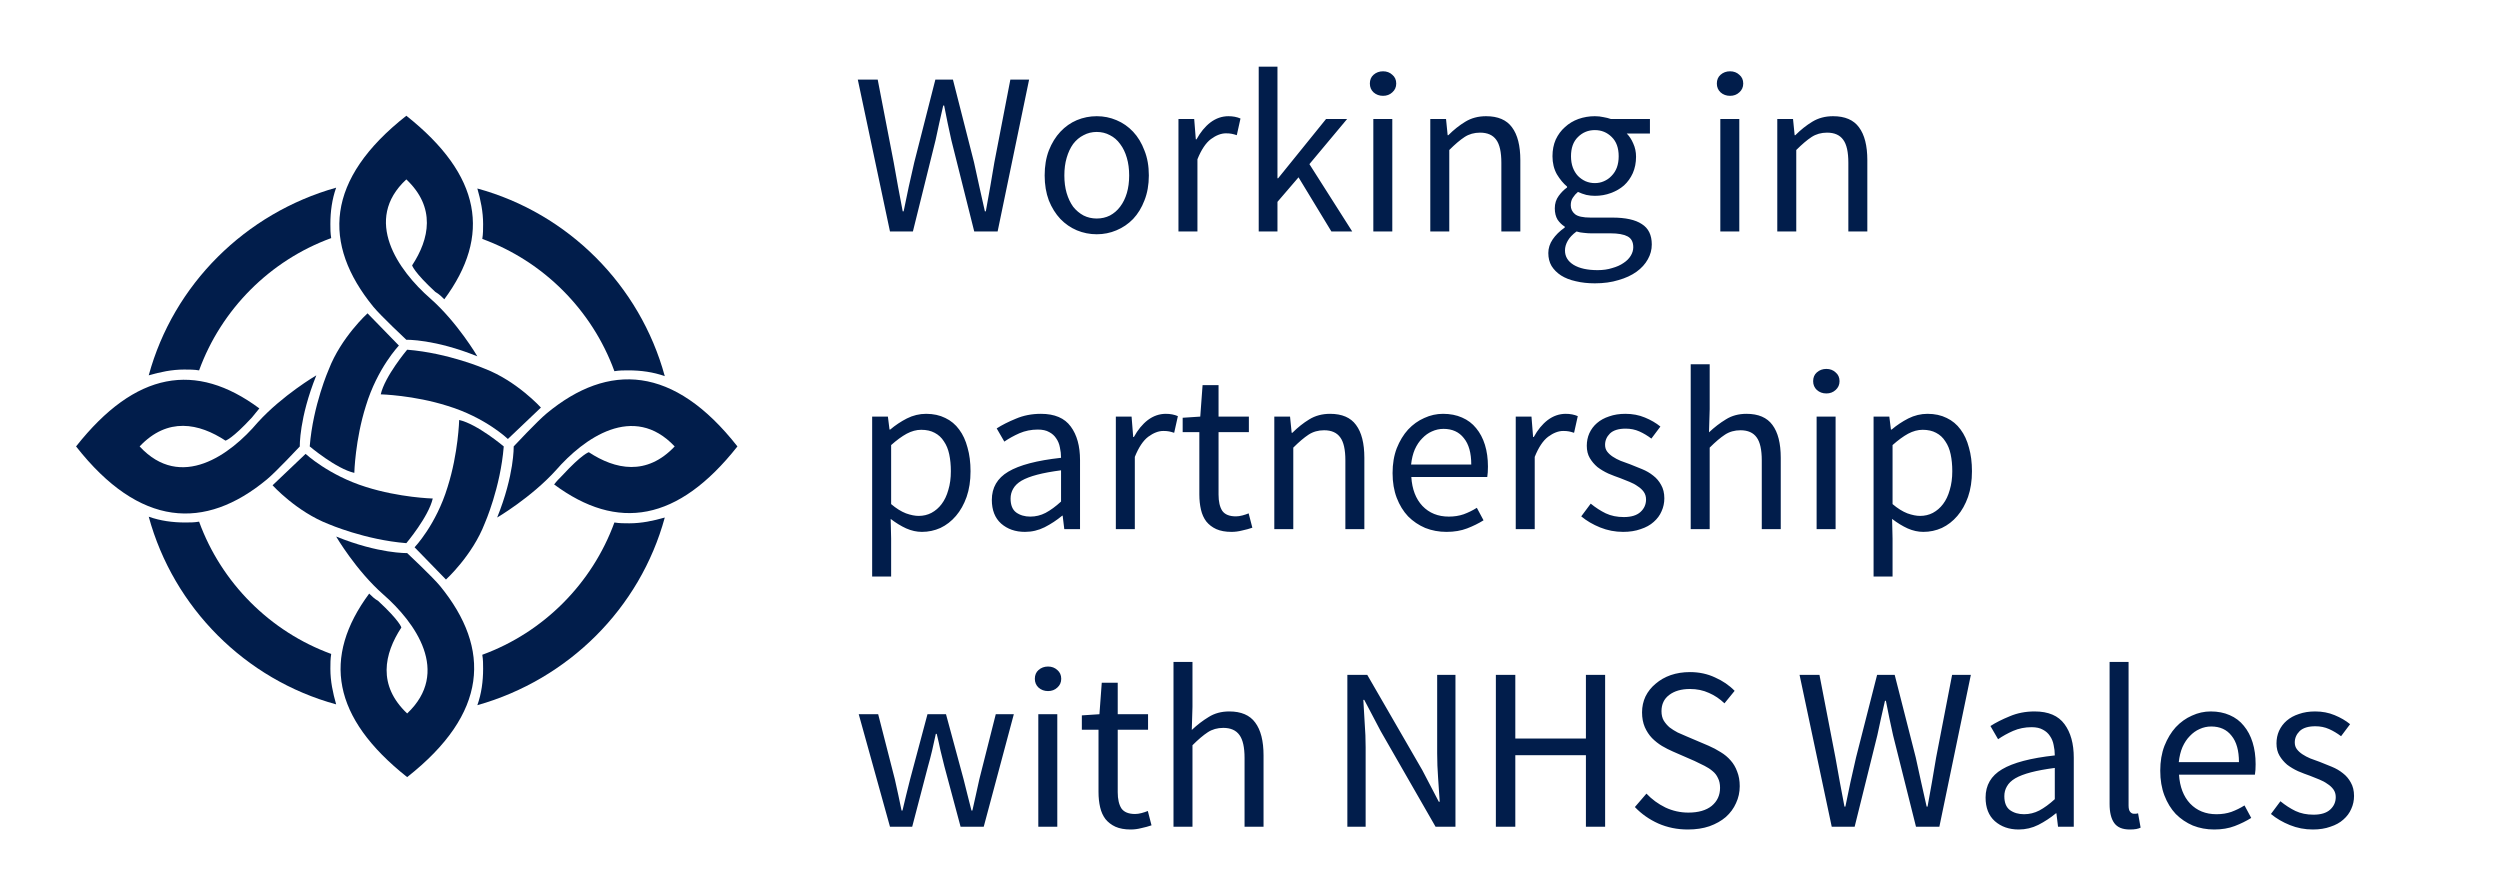
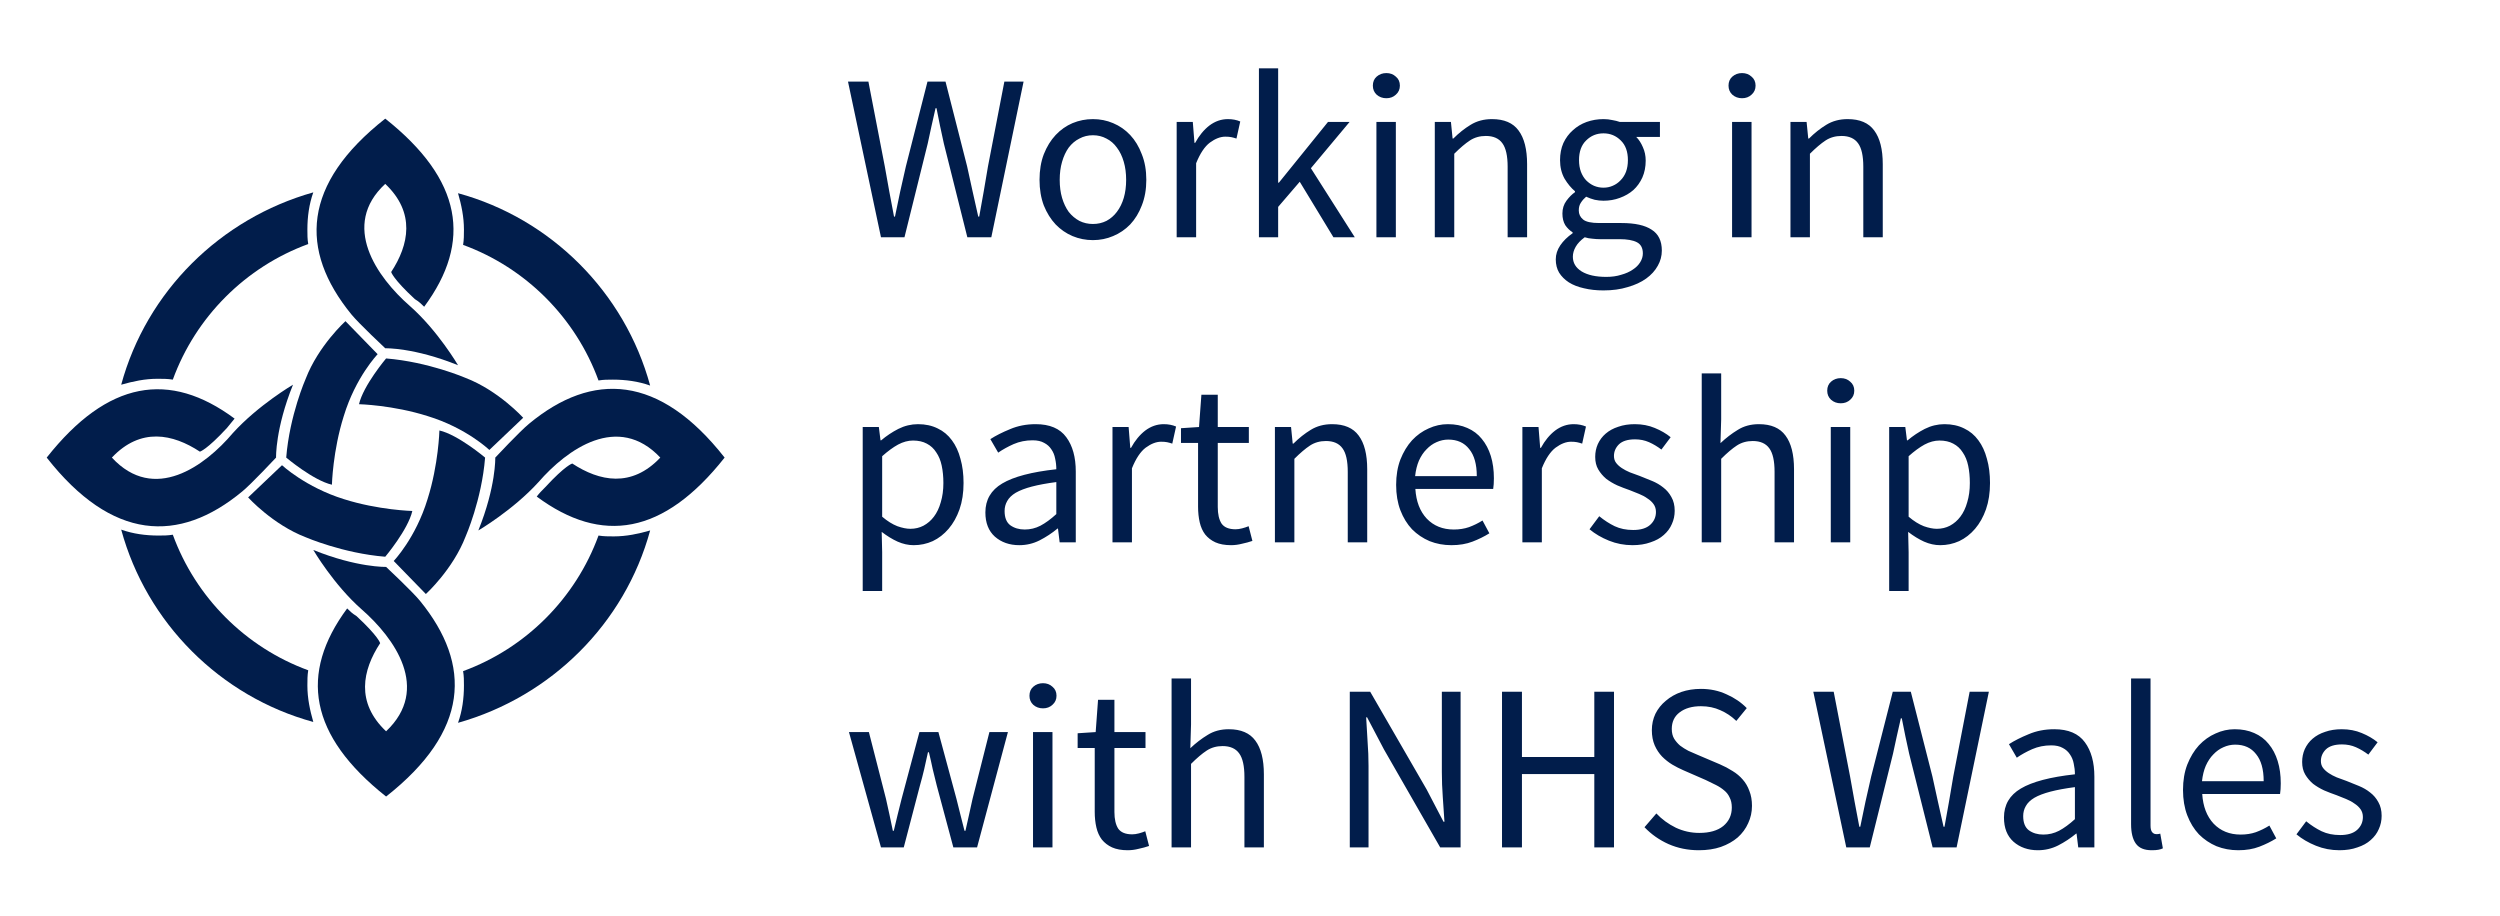
- <svg xmlns="http://www.w3.org/2000/svg" width="112" height="40" viewBox="0 0 146 54" preserveAspectRatio="xMidYMid meet" fill="none">
+ <svg xmlns="http://www.w3.org/2000/svg" width="112" height="41" viewBox="0 0 146 54" preserveAspectRatio="xMidYMid meet" fill="none">
  <path d="M49.28 4.816H50.484L51.45 9.814C51.543 10.318 51.632 10.813 51.716 11.298C51.809 11.783 51.903 12.278 51.996 12.782H52.052C52.155 12.278 52.257 11.783 52.36 11.298C52.472 10.803 52.584 10.309 52.696 9.814L53.97 4.816H55.034L56.308 9.814C56.411 10.299 56.518 10.789 56.63 11.284C56.742 11.779 56.854 12.278 56.966 12.782H57.022C57.115 12.278 57.204 11.783 57.288 11.298C57.372 10.803 57.456 10.309 57.54 9.814L58.506 4.816H59.64L57.736 14H56.322L54.936 8.47C54.861 8.115 54.787 7.77 54.712 7.434C54.637 7.089 54.567 6.739 54.502 6.384H54.446C54.371 6.739 54.292 7.089 54.208 7.434C54.133 7.77 54.059 8.115 53.984 8.47L52.612 14H51.226L49.28 4.816ZM60.581 10.612C60.581 10.043 60.666 9.539 60.834 9.1C61.011 8.652 61.244 8.274 61.533 7.966C61.823 7.658 62.154 7.425 62.528 7.266C62.91 7.107 63.312 7.028 63.731 7.028C64.151 7.028 64.548 7.107 64.921 7.266C65.304 7.425 65.64 7.658 65.93 7.966C66.219 8.274 66.448 8.652 66.615 9.1C66.793 9.539 66.882 10.043 66.882 10.612C66.882 11.172 66.793 11.676 66.615 12.124C66.448 12.563 66.219 12.936 65.93 13.244C65.64 13.543 65.304 13.771 64.921 13.93C64.548 14.089 64.151 14.168 63.731 14.168C63.312 14.168 62.91 14.089 62.528 13.93C62.154 13.771 61.823 13.543 61.533 13.244C61.244 12.936 61.011 12.563 60.834 12.124C60.666 11.676 60.581 11.172 60.581 10.612ZM61.772 10.612C61.772 11.004 61.818 11.359 61.911 11.676C62.005 11.993 62.136 12.269 62.303 12.502C62.481 12.726 62.691 12.903 62.934 13.034C63.176 13.155 63.442 13.216 63.731 13.216C64.021 13.216 64.287 13.155 64.529 13.034C64.772 12.903 64.978 12.726 65.145 12.502C65.323 12.269 65.458 11.993 65.552 11.676C65.645 11.359 65.692 11.004 65.692 10.612C65.692 10.22 65.645 9.865 65.552 9.548C65.458 9.221 65.323 8.941 65.145 8.708C64.978 8.475 64.772 8.297 64.529 8.176C64.287 8.045 64.021 7.98 63.731 7.98C63.442 7.98 63.176 8.045 62.934 8.176C62.691 8.297 62.481 8.475 62.303 8.708C62.136 8.941 62.005 9.221 61.911 9.548C61.818 9.865 61.772 10.22 61.772 10.612ZM68.673 7.196H69.625L69.723 8.428H69.765C69.999 7.999 70.279 7.658 70.605 7.406C70.941 7.154 71.305 7.028 71.697 7.028C71.968 7.028 72.211 7.075 72.425 7.168L72.201 8.176C72.089 8.139 71.987 8.111 71.893 8.092C71.8 8.073 71.683 8.064 71.543 8.064C71.254 8.064 70.951 8.181 70.633 8.414C70.325 8.647 70.055 9.053 69.821 9.632V14H68.673V7.196ZM73.527 4.032H74.661V10.78H74.703L77.601 7.196H78.875L76.593 9.926L79.183 14H77.923L75.935 10.724L74.661 12.208V14H73.527V4.032ZM81.046 5.796C80.823 5.796 80.631 5.726 80.472 5.586C80.323 5.446 80.249 5.269 80.249 5.054C80.249 4.83 80.323 4.653 80.472 4.522C80.631 4.382 80.823 4.312 81.046 4.312C81.27 4.312 81.457 4.382 81.606 4.522C81.765 4.653 81.844 4.83 81.844 5.054C81.844 5.269 81.765 5.446 81.606 5.586C81.457 5.726 81.27 5.796 81.046 5.796ZM80.459 7.196H81.606V14H80.459V7.196ZM83.904 7.196H84.856L84.954 8.176H84.996C85.323 7.849 85.663 7.579 86.018 7.364C86.382 7.14 86.802 7.028 87.278 7.028C87.996 7.028 88.519 7.252 88.846 7.7C89.182 8.148 89.35 8.811 89.35 9.688V14H88.202V9.842C88.202 9.198 88.099 8.736 87.894 8.456C87.689 8.167 87.362 8.022 86.914 8.022C86.559 8.022 86.246 8.111 85.976 8.288C85.705 8.465 85.397 8.727 85.052 9.072V14H83.904V7.196ZM92.05 15.148C92.05 15.512 92.223 15.801 92.568 16.016C92.923 16.231 93.408 16.338 94.024 16.338C94.351 16.338 94.645 16.296 94.906 16.212C95.177 16.137 95.405 16.035 95.592 15.904C95.779 15.783 95.923 15.638 96.026 15.47C96.129 15.302 96.18 15.129 96.18 14.952C96.18 14.635 96.063 14.415 95.83 14.294C95.597 14.173 95.256 14.112 94.808 14.112H93.632C93.501 14.112 93.357 14.103 93.198 14.084C93.049 14.075 92.899 14.047 92.75 14C92.507 14.177 92.33 14.364 92.218 14.56C92.106 14.756 92.05 14.952 92.05 15.148ZM91.042 15.302C91.042 15.013 91.131 14.737 91.308 14.476C91.485 14.215 91.728 13.977 92.036 13.762V13.706C91.868 13.603 91.723 13.463 91.602 13.286C91.49 13.099 91.434 12.871 91.434 12.6C91.434 12.311 91.513 12.059 91.672 11.844C91.831 11.629 91.999 11.461 92.176 11.34V11.284C91.952 11.097 91.747 10.85 91.56 10.542C91.383 10.225 91.294 9.861 91.294 9.45C91.294 9.077 91.359 8.741 91.49 8.442C91.63 8.143 91.817 7.891 92.05 7.686C92.283 7.471 92.554 7.308 92.862 7.196C93.179 7.084 93.511 7.028 93.856 7.028C94.043 7.028 94.215 7.047 94.374 7.084C94.542 7.112 94.691 7.149 94.822 7.196H97.188V8.078H95.788C95.947 8.237 96.077 8.437 96.18 8.68C96.292 8.923 96.348 9.189 96.348 9.478C96.348 9.842 96.283 10.173 96.152 10.472C96.021 10.761 95.844 11.009 95.62 11.214C95.396 11.41 95.13 11.564 94.822 11.676C94.523 11.788 94.201 11.844 93.856 11.844C93.688 11.844 93.515 11.825 93.338 11.788C93.161 11.741 92.993 11.681 92.834 11.606C92.713 11.709 92.61 11.825 92.526 11.956C92.442 12.077 92.4 12.231 92.4 12.418C92.4 12.633 92.484 12.81 92.652 12.95C92.82 13.09 93.137 13.16 93.604 13.16H94.92C95.713 13.16 96.306 13.291 96.698 13.552C97.099 13.804 97.3 14.215 97.3 14.784C97.3 15.101 97.221 15.4 97.062 15.68C96.903 15.969 96.675 16.221 96.376 16.436C96.077 16.651 95.713 16.819 95.284 16.94C94.864 17.071 94.388 17.136 93.856 17.136C93.436 17.136 93.053 17.094 92.708 17.01C92.363 16.935 92.064 16.819 91.812 16.66C91.569 16.501 91.378 16.31 91.238 16.086C91.107 15.862 91.042 15.601 91.042 15.302ZM93.856 11.074C94.052 11.074 94.234 11.037 94.402 10.962C94.579 10.887 94.733 10.78 94.864 10.64C95.004 10.5 95.111 10.332 95.186 10.136C95.261 9.931 95.298 9.702 95.298 9.45C95.298 8.946 95.158 8.559 94.878 8.288C94.598 8.008 94.257 7.868 93.856 7.868C93.455 7.868 93.114 8.008 92.834 8.288C92.554 8.559 92.414 8.946 92.414 9.45C92.414 9.702 92.451 9.931 92.526 10.136C92.601 10.332 92.703 10.5 92.834 10.64C92.974 10.78 93.128 10.887 93.296 10.962C93.473 11.037 93.66 11.074 93.856 11.074ZM102.033 5.796C101.809 5.796 101.618 5.726 101.459 5.586C101.31 5.446 101.235 5.269 101.235 5.054C101.235 4.83 101.31 4.653 101.459 4.522C101.618 4.382 101.809 4.312 102.033 4.312C102.257 4.312 102.444 4.382 102.593 4.522C102.752 4.653 102.831 4.83 102.831 5.054C102.831 5.269 102.752 5.446 102.593 5.586C102.444 5.726 102.257 5.796 102.033 5.796ZM101.445 7.196H102.593V14H101.445V7.196ZM104.89 7.196H105.842L105.94 8.176H105.982C106.309 7.849 106.65 7.579 107.004 7.364C107.368 7.14 107.788 7.028 108.264 7.028C108.983 7.028 109.506 7.252 109.832 7.7C110.168 8.148 110.336 8.811 110.336 9.688V14H109.188V9.842C109.188 9.198 109.086 8.736 108.88 8.456C108.675 8.167 108.348 8.022 107.9 8.022C107.546 8.022 107.233 8.111 106.962 8.288C106.692 8.465 106.384 8.727 106.038 9.072V14H104.89V7.196ZM51.296 32.574V34.87H50.148V25.196H51.1L51.198 25.98H51.24C51.548 25.719 51.884 25.495 52.248 25.308C52.621 25.121 53.009 25.028 53.41 25.028C53.849 25.028 54.236 25.112 54.572 25.28C54.908 25.439 55.188 25.672 55.412 25.98C55.636 26.279 55.804 26.643 55.916 27.072C56.037 27.492 56.098 27.968 56.098 28.5C56.098 29.079 56.019 29.597 55.86 30.054C55.701 30.502 55.487 30.885 55.216 31.202C54.945 31.519 54.633 31.762 54.278 31.93C53.923 32.089 53.55 32.168 53.158 32.168C52.841 32.168 52.523 32.098 52.206 31.958C51.898 31.818 51.585 31.627 51.268 31.384L51.296 32.574ZM51.296 30.488C51.604 30.749 51.903 30.936 52.192 31.048C52.481 31.151 52.738 31.202 52.962 31.202C53.242 31.202 53.499 31.141 53.732 31.02C53.975 30.889 54.18 30.712 54.348 30.488C54.525 30.255 54.661 29.97 54.754 29.634C54.857 29.298 54.908 28.92 54.908 28.5C54.908 28.127 54.875 27.786 54.81 27.478C54.745 27.17 54.637 26.909 54.488 26.694C54.348 26.47 54.161 26.297 53.928 26.176C53.704 26.055 53.433 25.994 53.116 25.994C52.827 25.994 52.533 26.073 52.234 26.232C51.945 26.391 51.632 26.619 51.296 26.918V30.488ZM57.386 30.236C57.386 29.489 57.718 28.92 58.38 28.528C59.052 28.127 60.116 27.847 61.572 27.688C61.572 27.473 61.549 27.263 61.502 27.058C61.465 26.853 61.39 26.671 61.278 26.512C61.176 26.353 61.036 26.227 60.858 26.134C60.681 26.031 60.452 25.98 60.172 25.98C59.771 25.98 59.398 26.055 59.052 26.204C58.716 26.353 58.413 26.521 58.142 26.708L57.68 25.91C57.998 25.705 58.385 25.509 58.842 25.322C59.3 25.126 59.804 25.028 60.354 25.028C61.185 25.028 61.787 25.285 62.16 25.798C62.534 26.302 62.72 26.979 62.72 27.828V32H61.768L61.67 31.188H61.642C61.316 31.459 60.961 31.692 60.578 31.888C60.205 32.075 59.808 32.168 59.388 32.168C58.81 32.168 58.329 32 57.946 31.664C57.573 31.328 57.386 30.852 57.386 30.236ZM58.52 30.152C58.52 30.544 58.632 30.824 58.856 30.992C59.09 31.16 59.374 31.244 59.71 31.244C60.037 31.244 60.345 31.169 60.634 31.02C60.933 30.861 61.246 30.633 61.572 30.334V28.444C61.003 28.519 60.522 28.607 60.13 28.71C59.738 28.813 59.421 28.934 59.178 29.074C58.945 29.214 58.777 29.377 58.674 29.564C58.572 29.741 58.52 29.937 58.52 30.152ZM64.886 25.196H65.838L65.936 26.428H65.978C66.212 25.999 66.492 25.658 66.818 25.406C67.154 25.154 67.518 25.028 67.91 25.028C68.181 25.028 68.424 25.075 68.638 25.168L68.414 26.176C68.302 26.139 68.2 26.111 68.106 26.092C68.013 26.073 67.896 26.064 67.756 26.064C67.467 26.064 67.164 26.181 66.846 26.414C66.538 26.647 66.268 27.053 66.034 27.632V32H64.886V25.196ZM69.936 26.134H68.928V25.266L69.992 25.196L70.132 23.292H71.098V25.196H72.932V26.134H71.098V29.914C71.098 30.334 71.172 30.661 71.322 30.894C71.481 31.118 71.756 31.23 72.148 31.23C72.269 31.23 72.4 31.211 72.54 31.174C72.68 31.137 72.806 31.095 72.918 31.048L73.142 31.916C72.955 31.981 72.75 32.037 72.526 32.084C72.311 32.14 72.097 32.168 71.882 32.168C71.518 32.168 71.21 32.112 70.958 32C70.715 31.888 70.514 31.734 70.356 31.538C70.207 31.342 70.099 31.104 70.034 30.824C69.969 30.544 69.936 30.236 69.936 29.9V26.134ZM74.47 25.196H75.422L75.52 26.176H75.562C75.889 25.849 76.23 25.579 76.584 25.364C76.948 25.14 77.368 25.028 77.844 25.028C78.563 25.028 79.086 25.252 79.412 25.7C79.748 26.148 79.916 26.811 79.916 27.688V32H78.768V27.842C78.768 27.198 78.666 26.736 78.46 26.456C78.255 26.167 77.928 26.022 77.48 26.022C77.126 26.022 76.813 26.111 76.542 26.288C76.272 26.465 75.964 26.727 75.618 27.072V32H74.47V25.196ZM81.623 28.612C81.623 28.052 81.707 27.553 81.874 27.114C82.052 26.666 82.281 26.288 82.561 25.98C82.85 25.672 83.177 25.439 83.54 25.28C83.904 25.112 84.282 25.028 84.674 25.028C85.104 25.028 85.487 25.103 85.823 25.252C86.168 25.401 86.453 25.616 86.677 25.896C86.91 26.176 87.087 26.512 87.209 26.904C87.33 27.296 87.391 27.735 87.391 28.22C87.391 28.472 87.376 28.682 87.349 28.85H82.757C82.803 29.587 83.027 30.171 83.428 30.6C83.839 31.029 84.371 31.244 85.025 31.244C85.351 31.244 85.65 31.197 85.921 31.104C86.201 31.001 86.466 30.871 86.719 30.712L87.124 31.468C86.826 31.655 86.495 31.818 86.13 31.958C85.766 32.098 85.351 32.168 84.885 32.168C84.427 32.168 83.998 32.089 83.597 31.93C83.204 31.762 82.859 31.529 82.561 31.23C82.271 30.922 82.043 30.549 81.874 30.11C81.707 29.671 81.623 29.172 81.623 28.612ZM86.382 28.094C86.382 27.394 86.233 26.862 85.934 26.498C85.645 26.125 85.234 25.938 84.703 25.938C84.46 25.938 84.227 25.989 84.002 26.092C83.788 26.185 83.592 26.325 83.415 26.512C83.237 26.689 83.088 26.913 82.966 27.184C82.855 27.445 82.78 27.749 82.743 28.094H86.382ZM89.072 25.196H90.024L90.122 26.428H90.164C90.397 25.999 90.677 25.658 91.004 25.406C91.34 25.154 91.704 25.028 92.096 25.028C92.367 25.028 92.609 25.075 92.824 25.168L92.6 26.176C92.488 26.139 92.385 26.111 92.292 26.092C92.198 26.073 92.082 26.064 91.942 26.064C91.653 26.064 91.349 26.181 91.032 26.414C90.724 26.647 90.453 27.053 90.22 27.632V32H89.072V25.196ZM93.607 30.46C93.905 30.703 94.209 30.899 94.517 31.048C94.834 31.197 95.198 31.272 95.609 31.272C96.057 31.272 96.393 31.169 96.617 30.964C96.841 30.759 96.953 30.507 96.953 30.208C96.953 30.031 96.906 29.877 96.813 29.746C96.719 29.615 96.598 29.503 96.449 29.41C96.309 29.307 96.145 29.219 95.959 29.144C95.772 29.069 95.585 28.995 95.399 28.92C95.156 28.836 94.913 28.743 94.671 28.64C94.428 28.528 94.209 28.397 94.013 28.248C93.826 28.089 93.672 27.907 93.551 27.702C93.429 27.497 93.369 27.249 93.369 26.96C93.369 26.689 93.42 26.437 93.523 26.204C93.635 25.961 93.789 25.756 93.985 25.588C94.19 25.411 94.437 25.275 94.727 25.182C95.016 25.079 95.343 25.028 95.707 25.028C96.136 25.028 96.528 25.103 96.883 25.252C97.247 25.401 97.559 25.583 97.821 25.798L97.275 26.526C97.041 26.349 96.799 26.204 96.547 26.092C96.295 25.98 96.019 25.924 95.721 25.924C95.291 25.924 94.974 26.022 94.769 26.218C94.573 26.414 94.475 26.643 94.475 26.904C94.475 27.063 94.517 27.198 94.601 27.31C94.685 27.422 94.797 27.525 94.937 27.618C95.077 27.711 95.235 27.795 95.413 27.87C95.599 27.935 95.791 28.005 95.987 28.08C96.229 28.173 96.472 28.271 96.715 28.374C96.967 28.477 97.191 28.607 97.387 28.766C97.583 28.915 97.741 29.102 97.863 29.326C97.993 29.55 98.059 29.821 98.059 30.138C98.059 30.418 98.003 30.679 97.891 30.922C97.788 31.165 97.629 31.379 97.415 31.566C97.209 31.753 96.948 31.897 96.631 32C96.323 32.112 95.968 32.168 95.567 32.168C95.081 32.168 94.619 32.079 94.181 31.902C93.742 31.725 93.359 31.501 93.033 31.23L93.607 30.46ZM99.654 22.032H100.802V24.748L100.76 26.148C101.087 25.84 101.427 25.579 101.782 25.364C102.137 25.14 102.552 25.028 103.028 25.028C103.747 25.028 104.269 25.252 104.596 25.7C104.932 26.148 105.1 26.811 105.1 27.688V32H103.952V27.842C103.952 27.198 103.849 26.736 103.644 26.456C103.439 26.167 103.112 26.022 102.664 26.022C102.309 26.022 101.997 26.111 101.726 26.288C101.455 26.465 101.147 26.727 100.802 27.072V32H99.654V22.032ZM107.857 23.796C107.633 23.796 107.442 23.726 107.283 23.586C107.134 23.446 107.059 23.269 107.059 23.054C107.059 22.83 107.134 22.653 107.283 22.522C107.442 22.382 107.633 22.312 107.857 22.312C108.081 22.312 108.268 22.382 108.417 22.522C108.576 22.653 108.655 22.83 108.655 23.054C108.655 23.269 108.576 23.446 108.417 23.586C108.268 23.726 108.081 23.796 107.857 23.796ZM107.269 25.196H108.417V32H107.269V25.196ZM111.862 32.574V34.87H110.714V25.196H111.666L111.764 25.98H111.806C112.114 25.719 112.45 25.495 112.814 25.308C113.188 25.121 113.575 25.028 113.976 25.028C114.415 25.028 114.802 25.112 115.138 25.28C115.474 25.439 115.754 25.672 115.978 25.98C116.202 26.279 116.37 26.643 116.482 27.072C116.604 27.492 116.664 27.968 116.664 28.5C116.664 29.079 116.585 29.597 116.426 30.054C116.268 30.502 116.053 30.885 115.782 31.202C115.512 31.519 115.199 31.762 114.844 31.93C114.49 32.089 114.116 32.168 113.724 32.168C113.407 32.168 113.09 32.098 112.772 31.958C112.464 31.818 112.152 31.627 111.834 31.384L111.862 32.574ZM111.862 30.488C112.17 30.749 112.469 30.936 112.758 31.048C113.048 31.151 113.304 31.202 113.528 31.202C113.808 31.202 114.065 31.141 114.298 31.02C114.541 30.889 114.746 30.712 114.914 30.488C115.092 30.255 115.227 29.97 115.32 29.634C115.423 29.298 115.474 28.92 115.474 28.5C115.474 28.127 115.442 27.786 115.376 27.478C115.311 27.17 115.204 26.909 115.054 26.694C114.914 26.47 114.728 26.297 114.494 26.176C114.27 26.055 114 25.994 113.682 25.994C113.393 25.994 113.099 26.073 112.8 26.232C112.511 26.391 112.198 26.619 111.862 26.918V30.488ZM49.336 43.196H50.512L51.52 47.13C51.595 47.457 51.665 47.774 51.73 48.082C51.795 48.39 51.861 48.703 51.926 49.02H51.982C52.057 48.703 52.131 48.39 52.206 48.082C52.281 47.765 52.36 47.447 52.444 47.13L53.494 43.196H54.614L55.678 47.13C55.762 47.457 55.841 47.774 55.916 48.082C56 48.39 56.079 48.703 56.154 49.02H56.21C56.285 48.703 56.355 48.39 56.42 48.082C56.485 47.774 56.555 47.457 56.63 47.13L57.624 43.196H58.716L56.896 50H55.496L54.516 46.346C54.432 46.019 54.353 45.697 54.278 45.38C54.213 45.063 54.138 44.731 54.054 44.386H53.998C53.923 44.731 53.849 45.067 53.774 45.394C53.699 45.711 53.615 46.033 53.522 46.36L52.57 50H51.226L49.336 43.196ZM60.785 41.796C60.561 41.796 60.37 41.726 60.211 41.586C60.062 41.446 59.987 41.269 59.987 41.054C59.987 40.83 60.062 40.653 60.211 40.522C60.37 40.382 60.561 40.312 60.785 40.312C61.009 40.312 61.196 40.382 61.345 40.522C61.504 40.653 61.583 40.83 61.583 41.054C61.583 41.269 61.504 41.446 61.345 41.586C61.196 41.726 61.009 41.796 60.785 41.796ZM60.197 43.196H61.345V50H60.197V43.196ZM63.838 44.134H62.83V43.266L63.894 43.196L64.034 41.292H65V43.196H66.834V44.134H65V47.914C65 48.334 65.075 48.661 65.224 48.894C65.383 49.118 65.658 49.23 66.05 49.23C66.171 49.23 66.302 49.211 66.442 49.174C66.582 49.137 66.708 49.095 66.82 49.048L67.044 49.916C66.858 49.981 66.652 50.037 66.428 50.084C66.213 50.14 65.999 50.168 65.784 50.168C65.42 50.168 65.112 50.112 64.86 50C64.618 49.888 64.417 49.734 64.258 49.538C64.109 49.342 64.001 49.104 63.936 48.824C63.871 48.544 63.838 48.236 63.838 47.9V44.134ZM68.373 40.032H69.521V42.748L69.479 44.148C69.805 43.84 70.146 43.579 70.501 43.364C70.855 43.14 71.271 43.028 71.747 43.028C72.465 43.028 72.988 43.252 73.315 43.7C73.651 44.148 73.819 44.811 73.819 45.688V50H72.671V45.842C72.671 45.198 72.568 44.736 72.363 44.456C72.157 44.167 71.831 44.022 71.383 44.022C71.028 44.022 70.715 44.111 70.445 44.288C70.174 44.465 69.866 44.727 69.521 45.072V50H68.373V40.032ZM78.888 40.816H80.092L83.424 46.584L84.418 48.488H84.474C84.446 48.021 84.413 47.541 84.376 47.046C84.339 46.542 84.32 46.047 84.32 45.562V40.816H85.426V50H84.222L80.904 44.218L79.91 42.328H79.854C79.882 42.795 79.91 43.271 79.938 43.756C79.975 44.232 79.994 44.713 79.994 45.198V50H78.888V40.816ZM87.87 40.816H89.046V44.666H93.316V40.816H94.478V50H93.316V45.674H89.046V50H87.87V40.816ZM96.977 47.998C97.303 48.343 97.686 48.623 98.125 48.838C98.564 49.043 99.025 49.146 99.511 49.146C100.117 49.146 100.589 49.011 100.925 48.74C101.261 48.46 101.429 48.096 101.429 47.648C101.429 47.415 101.387 47.219 101.303 47.06C101.228 46.892 101.121 46.752 100.981 46.64C100.841 46.519 100.677 46.411 100.491 46.318C100.304 46.225 100.103 46.127 99.889 46.024L98.573 45.45C98.358 45.357 98.139 45.245 97.915 45.114C97.7 44.983 97.499 44.825 97.313 44.638C97.135 44.451 96.991 44.232 96.879 43.98C96.767 43.719 96.711 43.42 96.711 43.084C96.711 42.739 96.781 42.417 96.921 42.118C97.07 41.819 97.275 41.563 97.537 41.348C97.798 41.124 98.102 40.951 98.447 40.83C98.802 40.709 99.189 40.648 99.609 40.648C100.159 40.648 100.663 40.755 101.121 40.97C101.587 41.175 101.984 41.446 102.311 41.782L101.695 42.538C101.415 42.267 101.102 42.057 100.757 41.908C100.411 41.749 100.029 41.67 99.609 41.67C99.086 41.67 98.666 41.791 98.349 42.034C98.041 42.267 97.887 42.594 97.887 43.014C97.887 43.238 97.933 43.429 98.027 43.588C98.12 43.737 98.237 43.873 98.377 43.994C98.526 44.106 98.689 44.209 98.867 44.302C99.053 44.386 99.236 44.465 99.413 44.54L100.729 45.1C100.99 45.212 101.237 45.343 101.471 45.492C101.704 45.632 101.905 45.8 102.073 45.996C102.241 46.183 102.371 46.407 102.465 46.668C102.567 46.92 102.619 47.214 102.619 47.55C102.619 47.914 102.544 48.255 102.395 48.572C102.255 48.889 102.049 49.169 101.779 49.412C101.508 49.645 101.177 49.832 100.785 49.972C100.402 50.103 99.968 50.168 99.483 50.168C98.839 50.168 98.242 50.047 97.691 49.804C97.15 49.561 96.678 49.23 96.277 48.81L96.977 47.998ZM106.237 40.816H107.441L108.407 45.814C108.5 46.318 108.589 46.813 108.673 47.298C108.766 47.783 108.86 48.278 108.953 48.782H109.009C109.112 48.278 109.214 47.783 109.317 47.298C109.429 46.803 109.541 46.309 109.653 45.814L110.927 40.816H111.991L113.265 45.814C113.368 46.299 113.475 46.789 113.587 47.284C113.699 47.779 113.811 48.278 113.923 48.782H113.979C114.072 48.278 114.161 47.783 114.245 47.298C114.329 46.803 114.413 46.309 114.497 45.814L115.463 40.816H116.597L114.693 50H113.279L111.893 44.47C111.818 44.115 111.744 43.77 111.669 43.434C111.594 43.089 111.524 42.739 111.459 42.384H111.403C111.328 42.739 111.249 43.089 111.165 43.434C111.09 43.77 111.016 44.115 110.941 44.47L109.569 50H108.183L106.237 40.816ZM117.488 48.236C117.488 47.489 117.819 46.92 118.482 46.528C119.154 46.127 120.218 45.847 121.674 45.688C121.674 45.473 121.65 45.263 121.604 45.058C121.566 44.853 121.492 44.671 121.38 44.512C121.277 44.353 121.137 44.227 120.96 44.134C120.782 44.031 120.554 43.98 120.274 43.98C119.872 43.98 119.499 44.055 119.154 44.204C118.818 44.353 118.514 44.521 118.244 44.708L117.782 43.91C118.099 43.705 118.486 43.509 118.944 43.322C119.401 43.126 119.905 43.028 120.456 43.028C121.286 43.028 121.888 43.285 122.262 43.798C122.635 44.302 122.822 44.979 122.822 45.828V50H121.87L121.772 49.188H121.744C121.417 49.459 121.062 49.692 120.68 49.888C120.306 50.075 119.91 50.168 119.49 50.168C118.911 50.168 118.43 50 118.048 49.664C117.674 49.328 117.488 48.852 117.488 48.236ZM118.622 48.152C118.622 48.544 118.734 48.824 118.958 48.992C119.191 49.16 119.476 49.244 119.812 49.244C120.138 49.244 120.446 49.169 120.736 49.02C121.034 48.861 121.347 48.633 121.674 48.334V46.444C121.104 46.519 120.624 46.607 120.232 46.71C119.84 46.813 119.522 46.934 119.28 47.074C119.046 47.214 118.878 47.377 118.776 47.564C118.673 47.741 118.622 47.937 118.622 48.152ZM124.988 40.032H126.136V48.712C126.136 48.899 126.169 49.029 126.234 49.104C126.299 49.179 126.374 49.216 126.458 49.216C126.495 49.216 126.528 49.216 126.556 49.216C126.593 49.216 126.645 49.207 126.71 49.188L126.864 50.056C126.789 50.093 126.701 50.121 126.598 50.14C126.495 50.159 126.365 50.168 126.206 50.168C125.767 50.168 125.455 50.037 125.268 49.776C125.081 49.515 124.988 49.132 124.988 48.628V40.032ZM128.052 46.612C128.052 46.052 128.136 45.553 128.304 45.114C128.482 44.666 128.71 44.288 128.99 43.98C129.28 43.672 129.606 43.439 129.97 43.28C130.334 43.112 130.712 43.028 131.104 43.028C131.534 43.028 131.916 43.103 132.252 43.252C132.598 43.401 132.882 43.616 133.106 43.896C133.34 44.176 133.517 44.512 133.638 44.904C133.76 45.296 133.82 45.735 133.82 46.22C133.82 46.472 133.806 46.682 133.778 46.85H129.186C129.233 47.587 129.457 48.171 129.858 48.6C130.269 49.029 130.801 49.244 131.454 49.244C131.781 49.244 132.08 49.197 132.35 49.104C132.63 49.001 132.896 48.871 133.148 48.712L133.554 49.468C133.256 49.655 132.924 49.818 132.56 49.958C132.196 50.098 131.781 50.168 131.314 50.168C130.857 50.168 130.428 50.089 130.026 49.93C129.634 49.762 129.289 49.529 128.99 49.23C128.701 48.922 128.472 48.549 128.304 48.11C128.136 47.671 128.052 47.172 128.052 46.612ZM132.812 46.094C132.812 45.394 132.663 44.862 132.364 44.498C132.075 44.125 131.664 43.938 131.132 43.938C130.89 43.938 130.656 43.989 130.432 44.092C130.218 44.185 130.022 44.325 129.844 44.512C129.667 44.689 129.518 44.913 129.396 45.184C129.284 45.445 129.21 45.749 129.172 46.094H132.812ZM135.32 48.46C135.618 48.703 135.922 48.899 136.23 49.048C136.547 49.197 136.911 49.272 137.322 49.272C137.77 49.272 138.106 49.169 138.33 48.964C138.554 48.759 138.666 48.507 138.666 48.208C138.666 48.031 138.619 47.877 138.526 47.746C138.432 47.615 138.311 47.503 138.162 47.41C138.022 47.307 137.858 47.219 137.672 47.144C137.485 47.069 137.298 46.995 137.112 46.92C136.869 46.836 136.626 46.743 136.384 46.64C136.141 46.528 135.922 46.397 135.726 46.248C135.539 46.089 135.385 45.907 135.264 45.702C135.142 45.497 135.082 45.249 135.082 44.96C135.082 44.689 135.133 44.437 135.236 44.204C135.348 43.961 135.502 43.756 135.698 43.588C135.903 43.411 136.15 43.275 136.44 43.182C136.729 43.079 137.056 43.028 137.42 43.028C137.849 43.028 138.241 43.103 138.596 43.252C138.96 43.401 139.272 43.583 139.534 43.798L138.988 44.526C138.754 44.349 138.512 44.204 138.26 44.092C138.008 43.98 137.732 43.924 137.434 43.924C137.004 43.924 136.687 44.022 136.482 44.218C136.286 44.414 136.188 44.643 136.188 44.904C136.188 45.063 136.23 45.198 136.314 45.31C136.398 45.422 136.51 45.525 136.65 45.618C136.79 45.711 136.948 45.795 137.126 45.87C137.312 45.935 137.504 46.005 137.7 46.08C137.942 46.173 138.185 46.271 138.428 46.374C138.68 46.477 138.904 46.607 139.1 46.766C139.296 46.915 139.454 47.102 139.576 47.326C139.706 47.55 139.772 47.821 139.772 48.138C139.772 48.418 139.716 48.679 139.604 48.922C139.501 49.165 139.342 49.379 139.128 49.566C138.922 49.753 138.661 49.897 138.344 50C138.036 50.112 137.681 50.168 137.28 50.168C136.794 50.168 136.332 50.079 135.894 49.902C135.455 49.725 135.072 49.501 134.746 49.23L135.32 48.46Z" fill="#011D4B" />
  <path d="M24.272 18.1C27.119 14.25 26.519 10.6 21.975 7C17.081 10.85 16.881 14.75 19.977 18.55C20.427 19.1 21.975 20.55 21.975 20.55C21.975 20.55 23.673 20.5 26.27 21.55C26.27 21.55 25.071 19.5 23.423 18.05C21.476 16.35 19.328 13.3 21.975 10.85C23.773 12.55 23.373 14.45 22.325 16.05C22.325 16.05 22.424 16.45 23.723 17.65C23.973 17.8 24.122 17.95 24.272 18.1Z" fill="#011D4B" />
  <path d="M21.526 20.9C21.526 20.9 20.227 22.25 19.528 24.55C18.879 26.6 18.829 28.6 18.829 28.6C17.73 28.35 16.132 27 16.132 27C16.332 24.5 17.281 22.35 17.281 22.35C18.03 20.4 19.628 18.95 19.628 18.95L21.526 20.9Z" fill="#011D4B" />
  <path d="M13.086 24.7C9.241 21.85 5.596 22.45 2 27C5.845 31.9 9.79 32.1 13.536 29C14.085 28.55 15.533 27 15.533 27C15.533 27 15.483 25.3 16.532 22.7C16.532 22.7 14.484 23.9 12.986 25.55C11.338 27.5 8.342 29.7 5.845 27C7.543 25.2 9.441 25.6 11.039 26.65C11.039 26.65 11.438 26.55 12.637 25.25C12.787 25.05 12.936 24.9 13.086 24.7Z" fill="#011D4B" />
  <path d="M15.883 27.45C15.883 27.45 17.281 28.75 19.528 29.45C21.576 30.1 23.573 30.15 23.573 30.15C23.323 31.25 21.975 32.85 21.975 32.85C19.478 32.65 17.281 31.7 17.281 31.7C15.333 30.95 13.885 29.35 13.885 29.35L15.883 27.45Z" fill="#011D4B" />
  <path d="M19.728 35.9C16.881 39.75 17.481 43.4 22.025 47C26.919 43.15 27.119 39.25 24.023 35.45C23.573 34.9 22.025 33.45 22.025 33.45C22.025 33.45 20.327 33.5 17.73 32.45C17.73 32.45 18.929 34.5 20.577 35.95C22.524 37.65 24.672 40.65 22.025 43.15C20.227 41.45 20.627 39.55 21.675 37.95C21.675 37.95 21.576 37.55 20.277 36.35C20.028 36.2 19.878 36.05 19.728 35.9Z" fill="#011D4B" />
  <path d="M22.474 33.1C22.474 33.1 23.773 31.75 24.472 29.45C25.121 27.4 25.171 25.4 25.171 25.4C26.269 25.65 27.867 27 27.867 27C27.668 29.5 26.719 31.65 26.719 31.65C25.97 33.6 24.372 35.05 24.372 35.05L22.474 33.1Z" fill="#011D4B" />
  <path d="M30.914 29.3C34.759 32.15 38.405 31.55 42 27C38.155 22.1 34.21 21.9 30.465 25C29.915 25.45 28.467 27 28.467 27C28.467 27 28.517 28.7 27.468 31.3C27.468 31.3 29.516 30.1 31.014 28.45C32.712 26.5 35.708 24.35 38.205 27C36.507 28.8 34.609 28.4 33.011 27.35C33.011 27.35 32.612 27.45 31.413 28.75C31.214 28.95 31.064 29.1 30.914 29.3Z" fill="#011D4B" />
  <path d="M28.117 26.55C28.117 26.55 26.769 25.25 24.472 24.55C22.424 23.9 20.427 23.85 20.427 23.85C20.677 22.75 22.025 21.15 22.025 21.15C24.522 21.35 26.719 22.3 26.719 22.3C28.667 23.05 30.115 24.65 30.115 24.65L28.117 26.55Z" fill="#011D4B" />
  <path d="M6.395 22.7C7.094 22.5 7.793 22.35 8.542 22.35C8.841 22.35 9.141 22.35 9.441 22.4C10.789 18.7 13.735 15.75 17.431 14.4C17.381 14.1 17.381 13.85 17.381 13.55C17.381 12.8 17.481 12.05 17.73 11.35C12.237 12.9 7.893 17.2 6.395 22.7Z" fill="#011D4B" />
  <path d="M17.73 42.6C17.531 41.9 17.381 41.2 17.381 40.45C17.381 40.15 17.381 39.85 17.431 39.55C13.735 38.2 10.789 35.25 9.441 31.55C9.141 31.6 8.891 31.6 8.592 31.6C7.843 31.6 7.094 31.5 6.395 31.25C7.893 36.75 12.237 41.1 17.73 42.6Z" fill="#011D4B" />
  <path d="M37.606 31.3C36.907 31.5 36.207 31.65 35.458 31.65C35.159 31.65 34.859 31.65 34.559 31.6C33.211 35.3 30.265 38.25 26.569 39.6C26.619 39.9 26.619 40.15 26.619 40.45C26.619 41.2 26.52 41.95 26.27 42.65C31.763 41.1 36.108 36.8 37.606 31.3Z" fill="#011D4B" />
  <path d="M26.27 11.4C26.47 12.1 26.619 12.8 26.619 13.55C26.619 13.85 26.619 14.15 26.569 14.45C30.265 15.8 33.211 18.75 34.559 22.45C34.859 22.4 35.109 22.4 35.408 22.4C36.157 22.4 36.907 22.5 37.606 22.75C36.108 17.25 31.763 12.9 26.27 11.4Z" fill="#011D4B" />
</svg>
